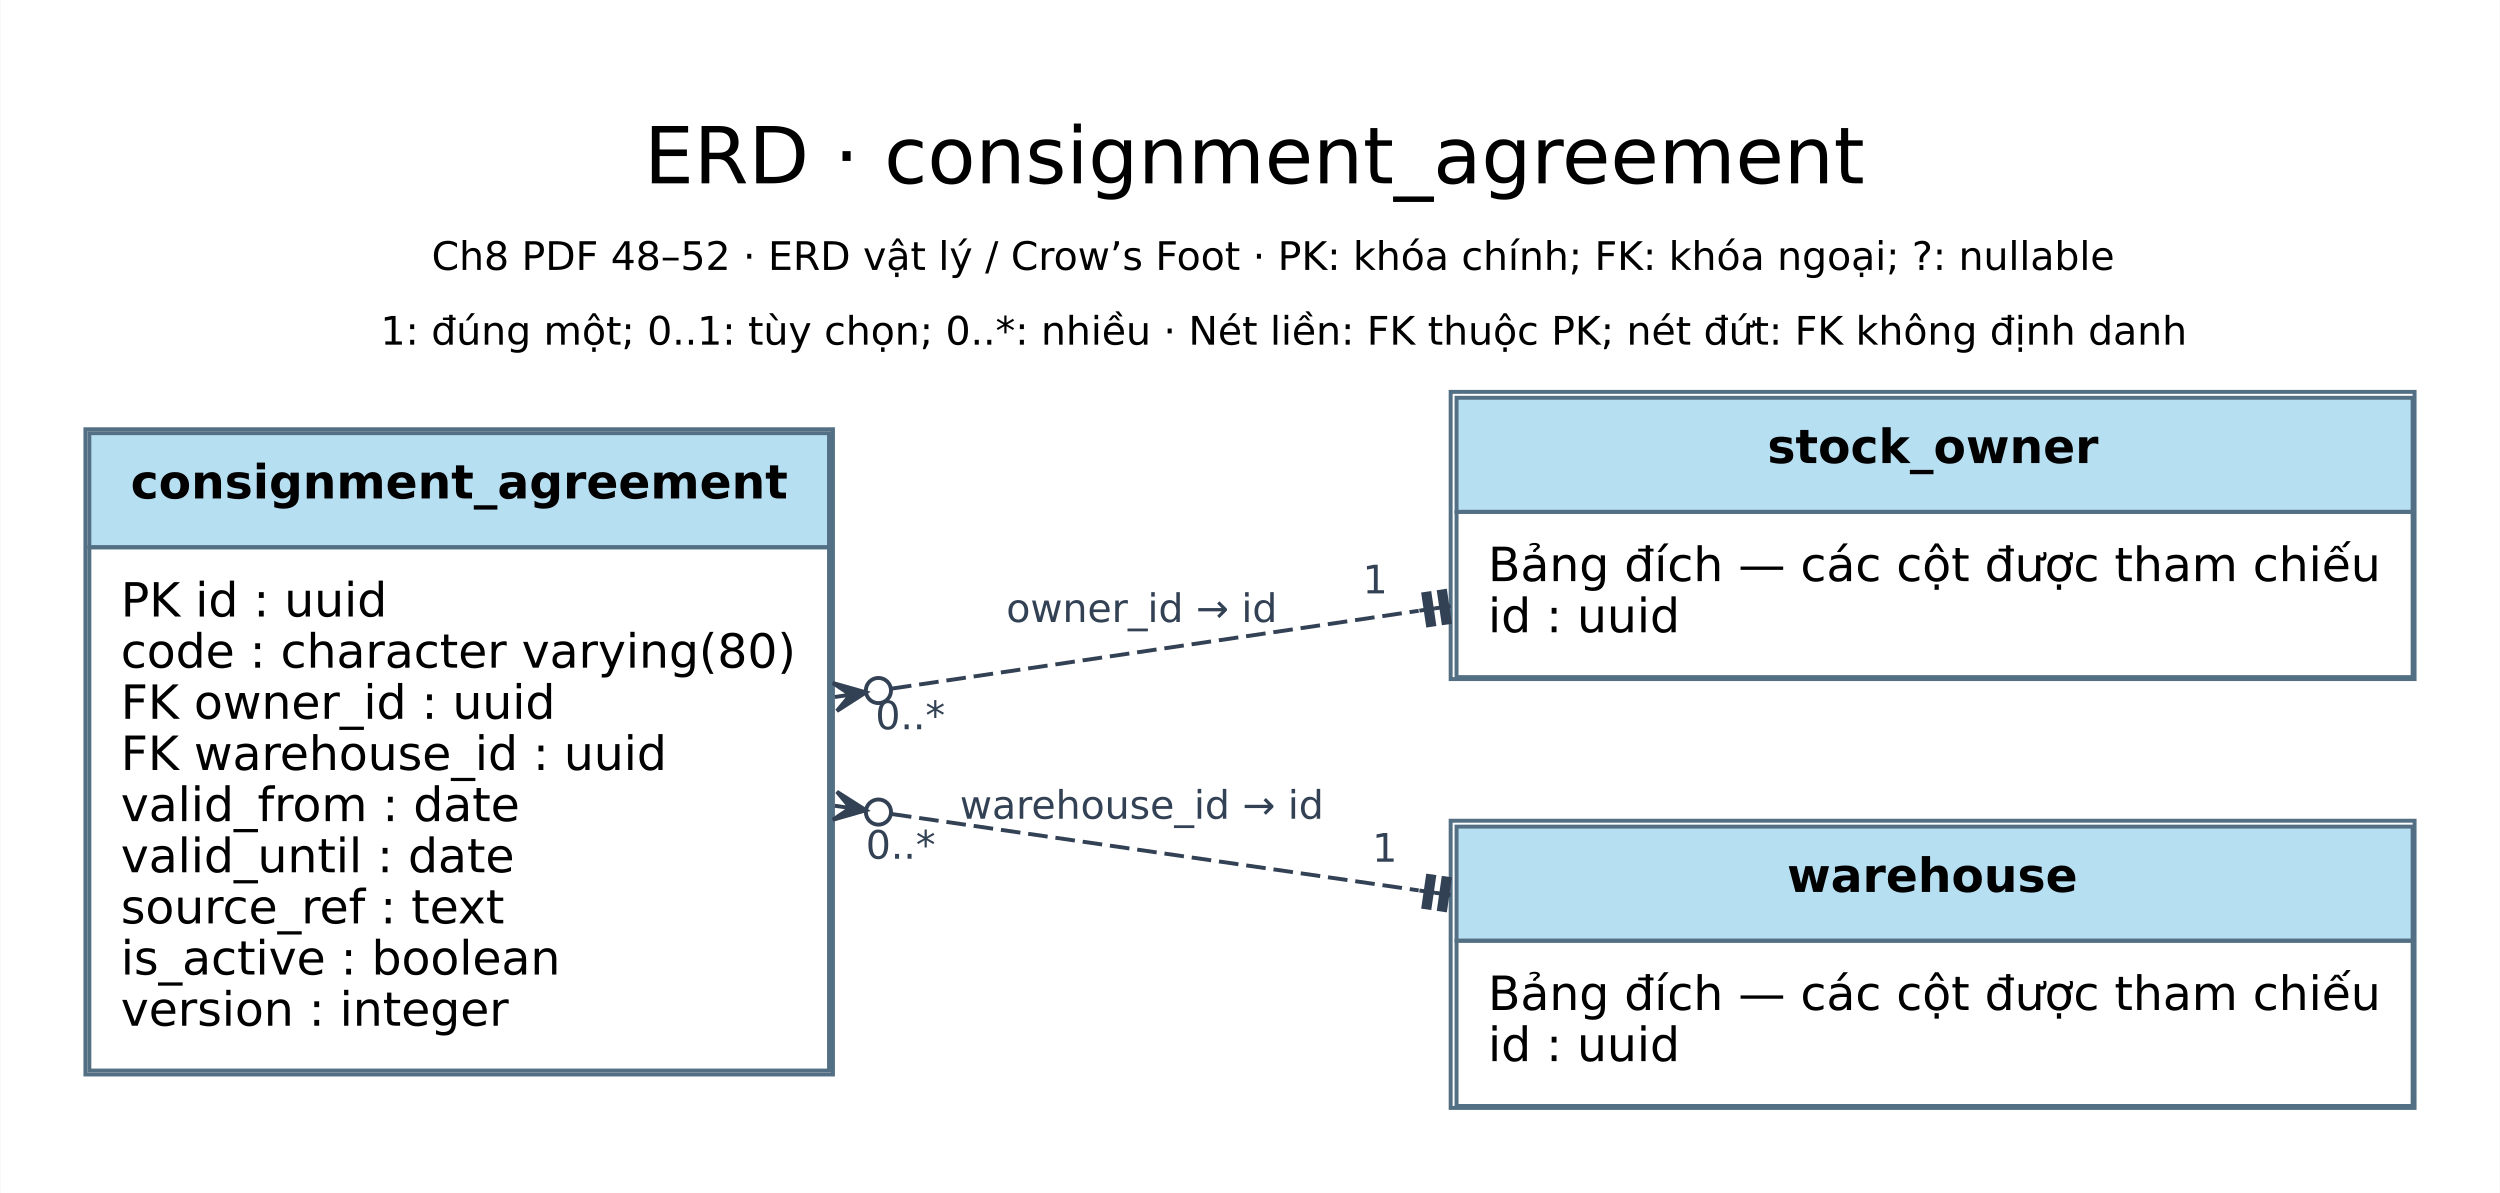
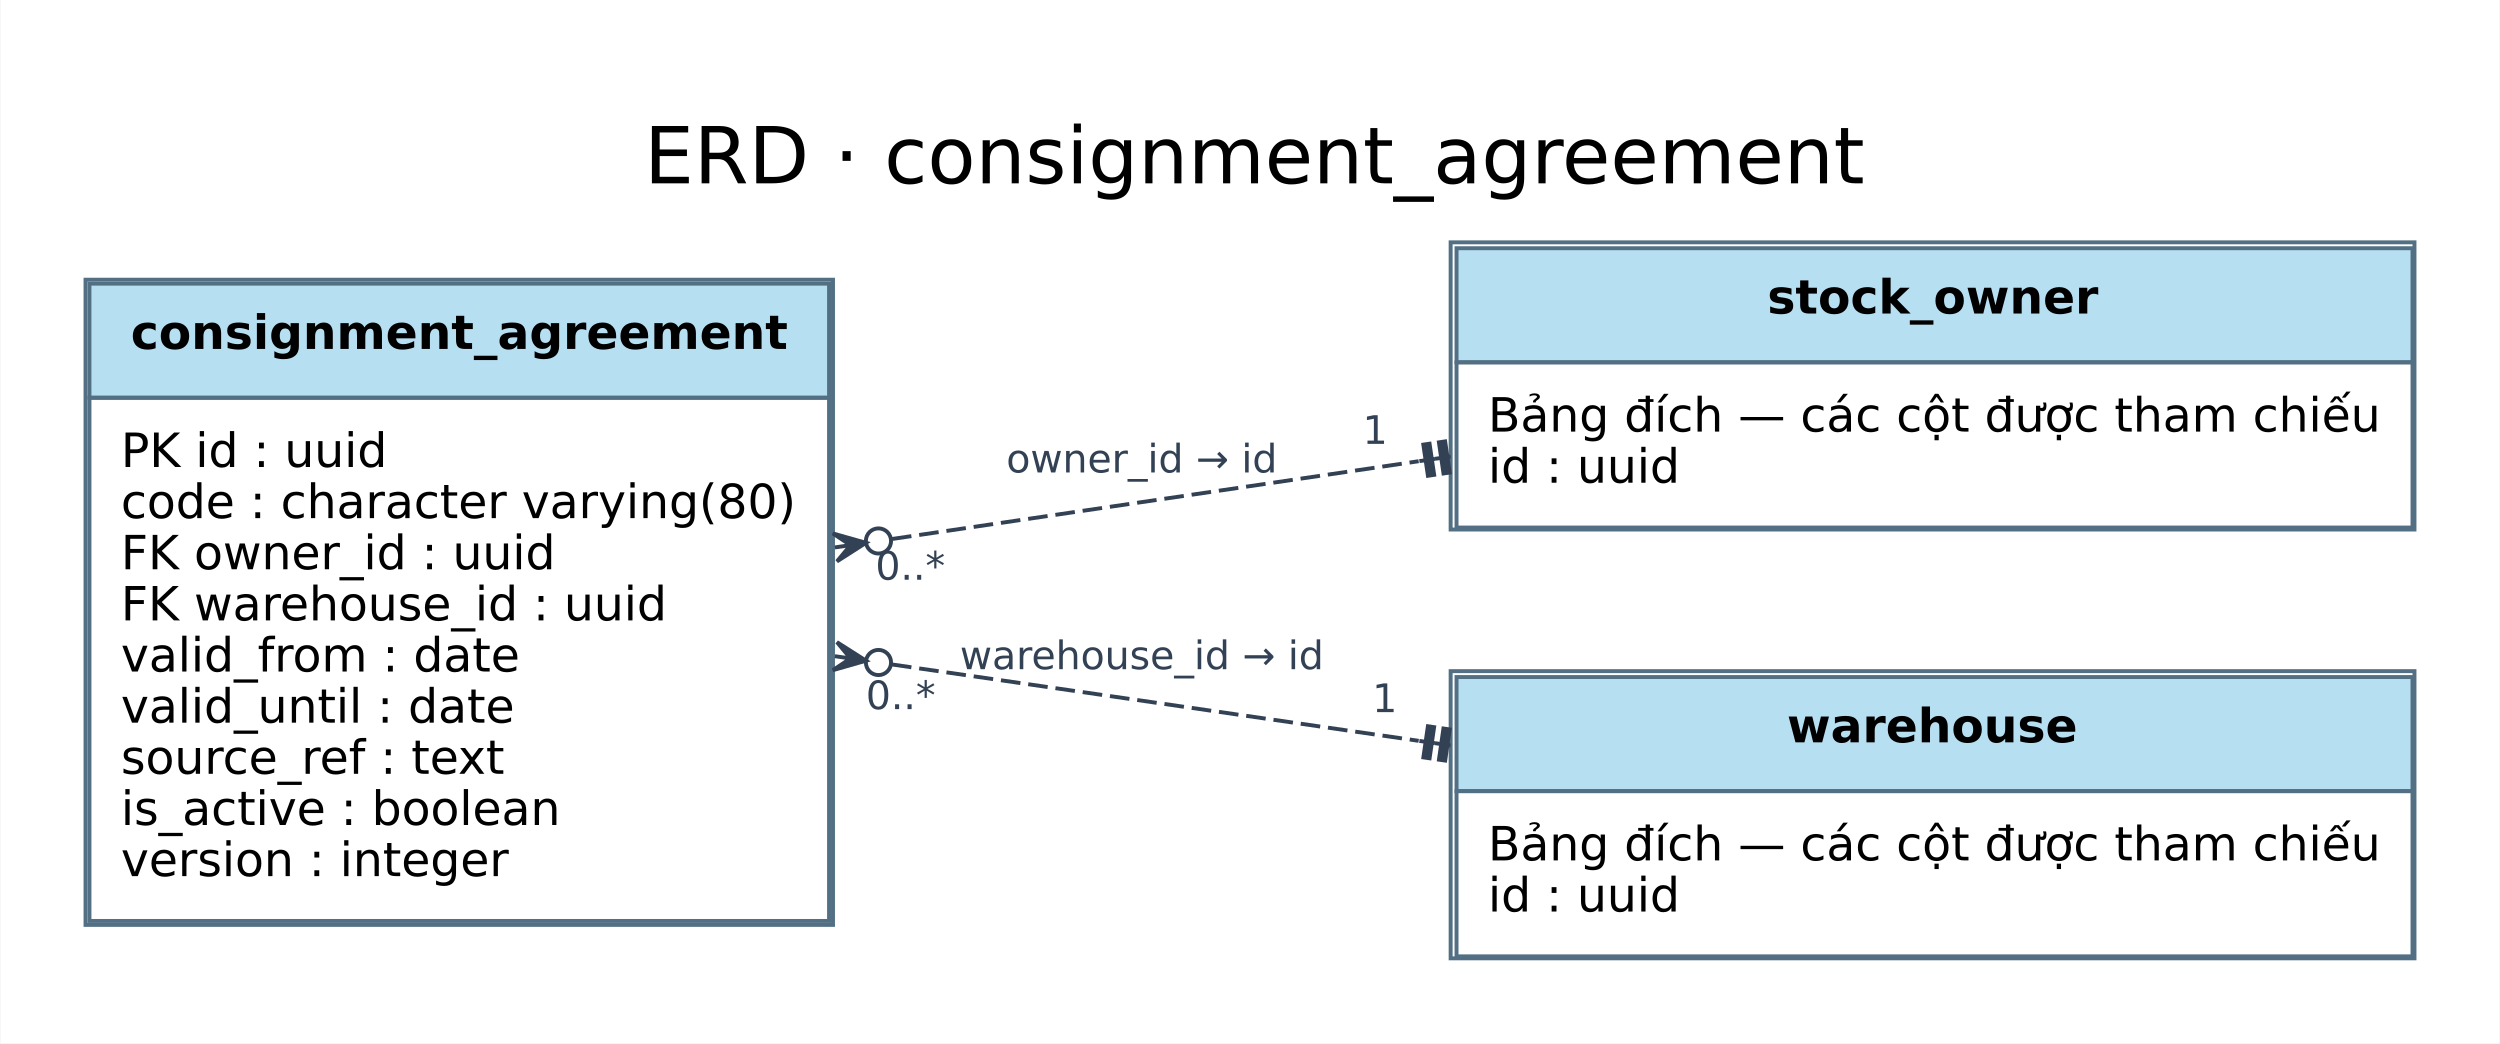
- <svg xmlns="http://www.w3.org/2000/svg" width="635pt" height="303pt" viewBox="0.00 0.00 635.20 303.20">
-   <g id="graph0" class="graph" transform="scale(1 1) rotate(0) translate(21.6 281.6)">
-     <polygon fill="white" stroke="transparent" points="-21.6,21.6 -21.6,-281.6 613.6,-281.6 613.6,21.6 -21.6,21.6" />
-     <text text-anchor="start" x="142" y="-235" font-family="DejaVu Sans" font-size="20.00">ERD · consignment_agreement</text>
-     <text text-anchor="start" x="88" y="-213" font-family="DejaVu Sans" font-size="10.00">Ch8 PDF 48–52 · ERD vật lý / Crow’s Foot · PK: khóa chính; FK: khóa ngoại; ?: nullable</text>
-     <text text-anchor="start" x="75" y="-194" font-family="DejaVu Sans" font-size="10.00">1: đúng một; 0..1: tùy chọn; 0..*: nhiều · Nét liền: FK thuộc PK; nét đứt: FK không định danh</text>
+ <svg xmlns="http://www.w3.org/2000/svg" width="635pt" height="265pt" viewBox="0.00 0.00 635.20 265.20">
+   <g id="graph0" class="graph" transform="scale(1 1) rotate(0) translate(21.6 243.6)">
+     <polygon fill="white" stroke="transparent" points="-21.6,21.6 -21.6,-243.6 613.6,-243.6 613.6,21.6 -21.6,21.6" />
+     <text text-anchor="start" x="142" y="-197" font-family="DejaVu Sans" font-size="20.00">ERD · consignment_agreement</text>
    <g id="node1" class="node">
      <polygon fill="#b7dff2" stroke="transparent" points="1,-142.5 1,-171.5 189,-171.5 189,-142.5 1,-142.5" />
      <polygon fill="none" stroke="#526f83" points="1,-142.5 1,-171.5 189,-171.5 189,-142.5 1,-142.5" />
      <text text-anchor="start" x="11.5" y="-154.9" font-family="DejaVu Sans" font-weight="bold" font-size="12.00">consignment_agreement</text>
      <polygon fill="none" stroke="#526f83" points="1,-9.5 1,-142.5 189,-142.5 189,-9.5 1,-9.5" />
      <text text-anchor="start" x="9" y="-124.9" font-family="DejaVu Sans" font-size="12.00">PK id : uuid</text>
      <text text-anchor="start" x="9" y="-111.9" font-family="DejaVu Sans" font-size="12.00">code : character varying(80)</text>
      <text text-anchor="start" x="9" y="-98.9" font-family="DejaVu Sans" font-size="12.00">FK owner_id : uuid</text>
      <text text-anchor="start" x="9" y="-85.9" font-family="DejaVu Sans" font-size="12.00">FK warehouse_id : uuid</text>
      <text text-anchor="start" x="9" y="-72.9" font-family="DejaVu Sans" font-size="12.00">valid_from : date</text>
      <text text-anchor="start" x="9" y="-59.9" font-family="DejaVu Sans" font-size="12.00">valid_until : date</text>
      <text text-anchor="start" x="9" y="-46.9" font-family="DejaVu Sans" font-size="12.00">source_ref : text</text>
      <text text-anchor="start" x="9" y="-33.9" font-family="DejaVu Sans" font-size="12.00">is_active : boolean</text>
      <text text-anchor="start" x="9" y="-20.9" font-family="DejaVu Sans" font-size="12.00">version : integer</text>
      <polygon fill="none" stroke="#526f83" points="0,-8.5 0,-172.5 190,-172.5 190,-8.5 0,-8.5" />
    </g>
    <g id="node2" class="node">
      <polygon fill="#b7dff2" stroke="transparent" points="348.5,-151.5 348.5,-180.5 591.5,-180.5 591.5,-151.5 348.5,-151.5" />
      <polygon fill="none" stroke="#526f83" points="348.5,-151.5 348.5,-180.5 591.5,-180.5 591.5,-151.5 348.5,-151.5" />
      <text text-anchor="start" x="427.5" y="-163.9" font-family="DejaVu Sans" font-weight="bold" font-size="12.00">stock_owner</text>
      <polygon fill="none" stroke="#526f83" points="348.5,-109.5 348.5,-151.5 591.5,-151.5 591.5,-109.5 348.5,-109.5" />
      <text text-anchor="start" x="356.5" y="-133.9" font-family="DejaVu Sans" font-size="12.00">Bảng đích — các cột được tham chiếu</text>
      <text text-anchor="start" x="356.5" y="-120.9" font-family="DejaVu Sans" font-size="12.00">id : uuid</text>
      <polygon fill="none" stroke="#526f83" points="347,-109 347,-182 592,-182 592,-109 347,-109" />
    </g>
    <g id="edge1" class="edge">
      <path fill="none" stroke="#334155" stroke-dasharray="5,2" d="M204.98,-106.59C246.91,-112.78 295.19,-119.91 338.87,-126.36" />
      <polygon fill="#334155" stroke="#334155" points="198.39,-105.62 191,-100.89 194.44,-105.03 190.48,-104.45 190.48,-104.45 190.48,-104.45 194.44,-105.03 189.95,-108.01 198.39,-105.62 198.39,-105.62" />
      <ellipse fill="none" stroke="#334155" cx="201.56" cy="-106.09" rx="3.2" ry="3.2" />
      <polygon fill="#334155" stroke="#334155" points="346.77,-123.48 345.6,-131.4 344.02,-131.16 345.19,-123.25 346.77,-123.48" />
      <polyline fill="none" stroke="#334155" points="346.98,-127.56 343.02,-126.97 " />
      <polygon fill="#334155" stroke="#334155" points="342.81,-122.9 341.64,-130.81 340.06,-130.58 341.23,-122.66 342.81,-122.9" />
      <polyline fill="none" stroke="#334155" points="343.02,-126.97 339.06,-126.39 " />
      <text text-anchor="middle" x="268.5" y="-123.5" font-family="DejaVu Sans" font-size="10.00" fill="#334155">owner_id → id</text>
      <text text-anchor="middle" x="327.81" y="-130.77" font-family="DejaVu Sans" font-size="10.00" fill="#334155">1</text>
      <text text-anchor="middle" x="209.65" y="-96.24" font-family="DejaVu Sans" font-size="10.00" fill="#334155">0..*</text>
    </g>
    <g id="node3" class="node">
      <polygon fill="#b7dff2" stroke="transparent" points="348.5,-42.5 348.5,-71.5 591.5,-71.5 591.5,-42.5 348.5,-42.5" />
      <polygon fill="none" stroke="#526f83" points="348.5,-42.5 348.5,-71.5 591.5,-71.5 591.5,-42.5 348.5,-42.5" />
      <text text-anchor="start" x="432.5" y="-54.9" font-family="DejaVu Sans" font-weight="bold" font-size="12.00">warehouse</text>
      <polygon fill="none" stroke="#526f83" points="348.5,-0.5 348.5,-42.5 591.5,-42.5 591.5,-0.5 348.5,-0.5" />
      <text text-anchor="start" x="356.5" y="-24.9" font-family="DejaVu Sans" font-size="12.00">Bảng đích — các cột được tham chiếu</text>
      <text text-anchor="start" x="356.5" y="-11.9" font-family="DejaVu Sans" font-size="12.00">id : uuid</text>
      <polygon fill="none" stroke="#526f83" points="347,0 347,-73 592,-73 592,0 347,0" />
    </g>
    <g id="edge2" class="edge">
      <path fill="none" stroke="#334155" stroke-dasharray="5,2" d="M204.98,-74.7C246.91,-68.62 295.19,-61.62 338.87,-55.29" />
      <polygon fill="#334155" stroke="#334155" points="198.4,-75.66 189.96,-73.24 194.44,-76.23 190.48,-76.8 190.48,-76.8 190.48,-76.8 194.44,-76.23 191,-80.37 198.4,-75.66 198.4,-75.66" />
      <ellipse fill="none" stroke="#334155" cx="201.56" cy="-75.2" rx="3.2" ry="3.2" />
      <polygon fill="#334155" stroke="#334155" points="345.61,-50.27 346.76,-58.19 345.17,-58.42 344.03,-50.5 345.61,-50.27" />
      <polyline fill="none" stroke="#334155" points="346.98,-54.12 343.02,-54.69 " />
      <polygon fill="#334155" stroke="#334155" points="341.65,-50.85 342.8,-58.76 341.22,-58.99 340.07,-51.08 341.65,-50.85" />
      <polyline fill="none" stroke="#334155" points="343.02,-54.69 339.06,-55.26 " />
      <text text-anchor="middle" x="268.5" y="-73.5" font-family="DejaVu Sans" font-size="10.00" fill="#334155">warehouse_id → id</text>
      <text text-anchor="middle" x="330.25" y="-62.58" font-family="DejaVu Sans" font-size="10.00" fill="#334155">1</text>
      <text text-anchor="middle" x="207.21" y="-63.34" font-family="DejaVu Sans" font-size="10.00" fill="#334155">0..*</text>
    </g>
  </g>
</svg>
